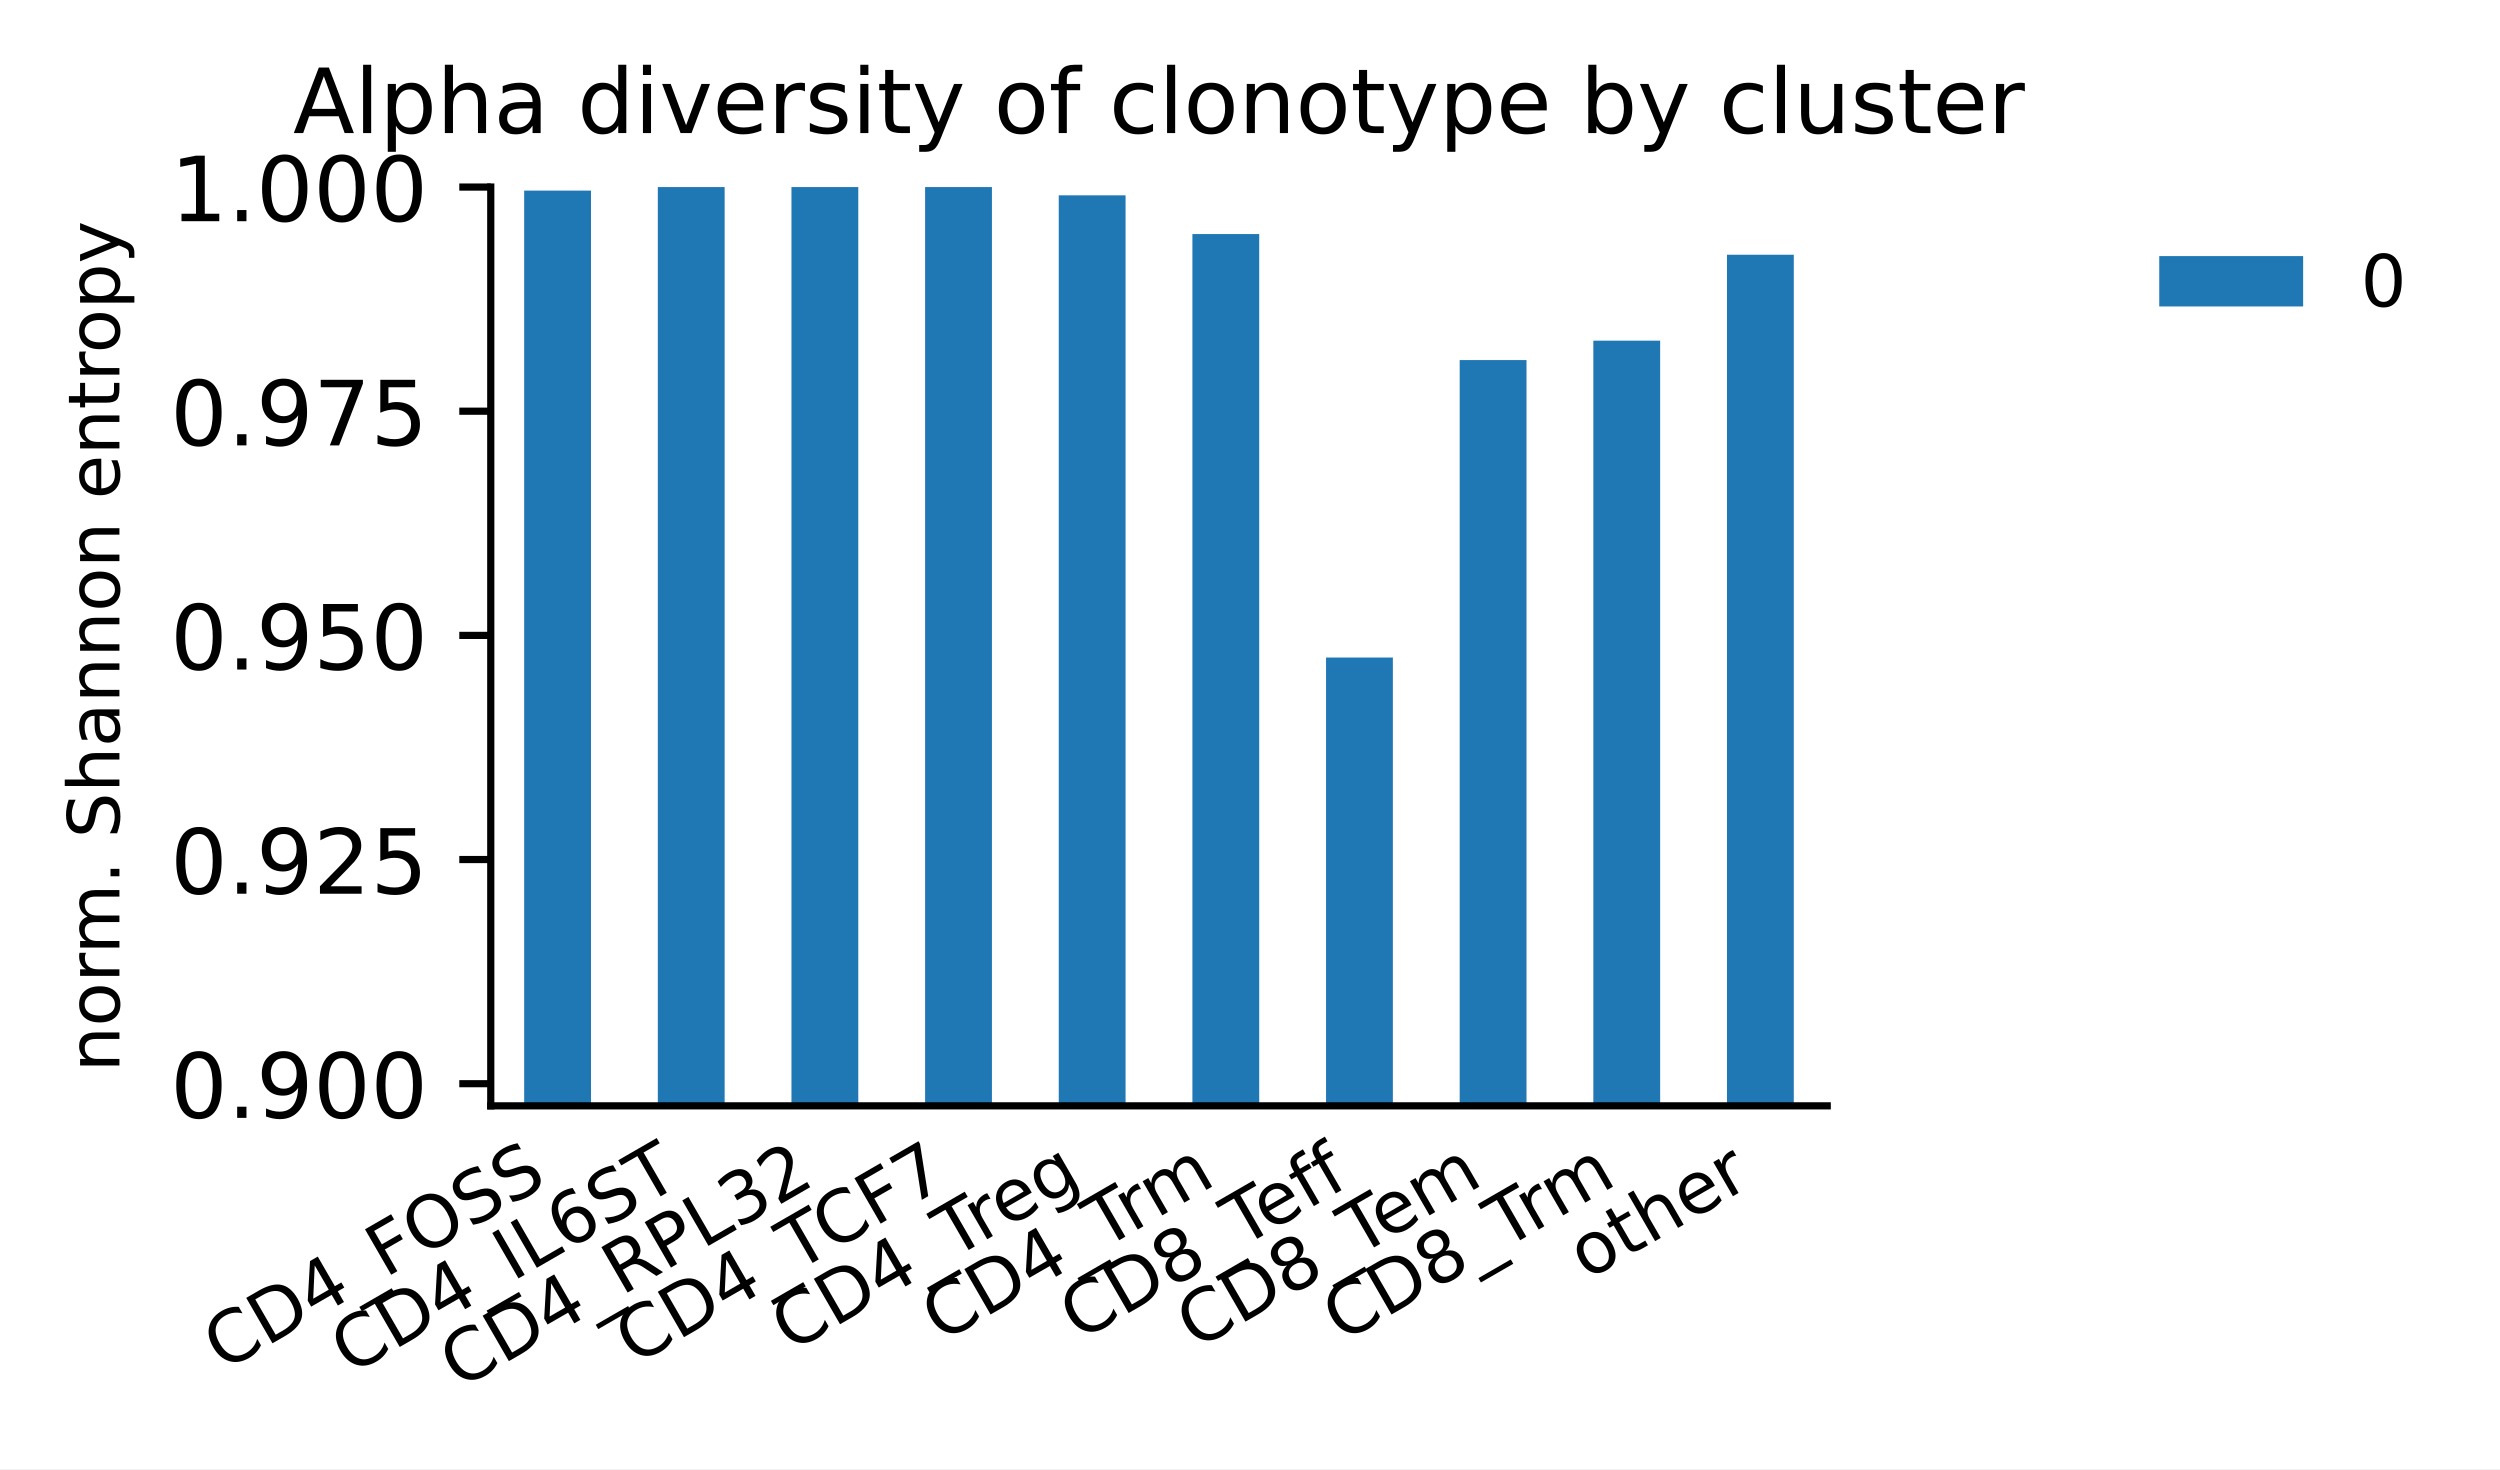
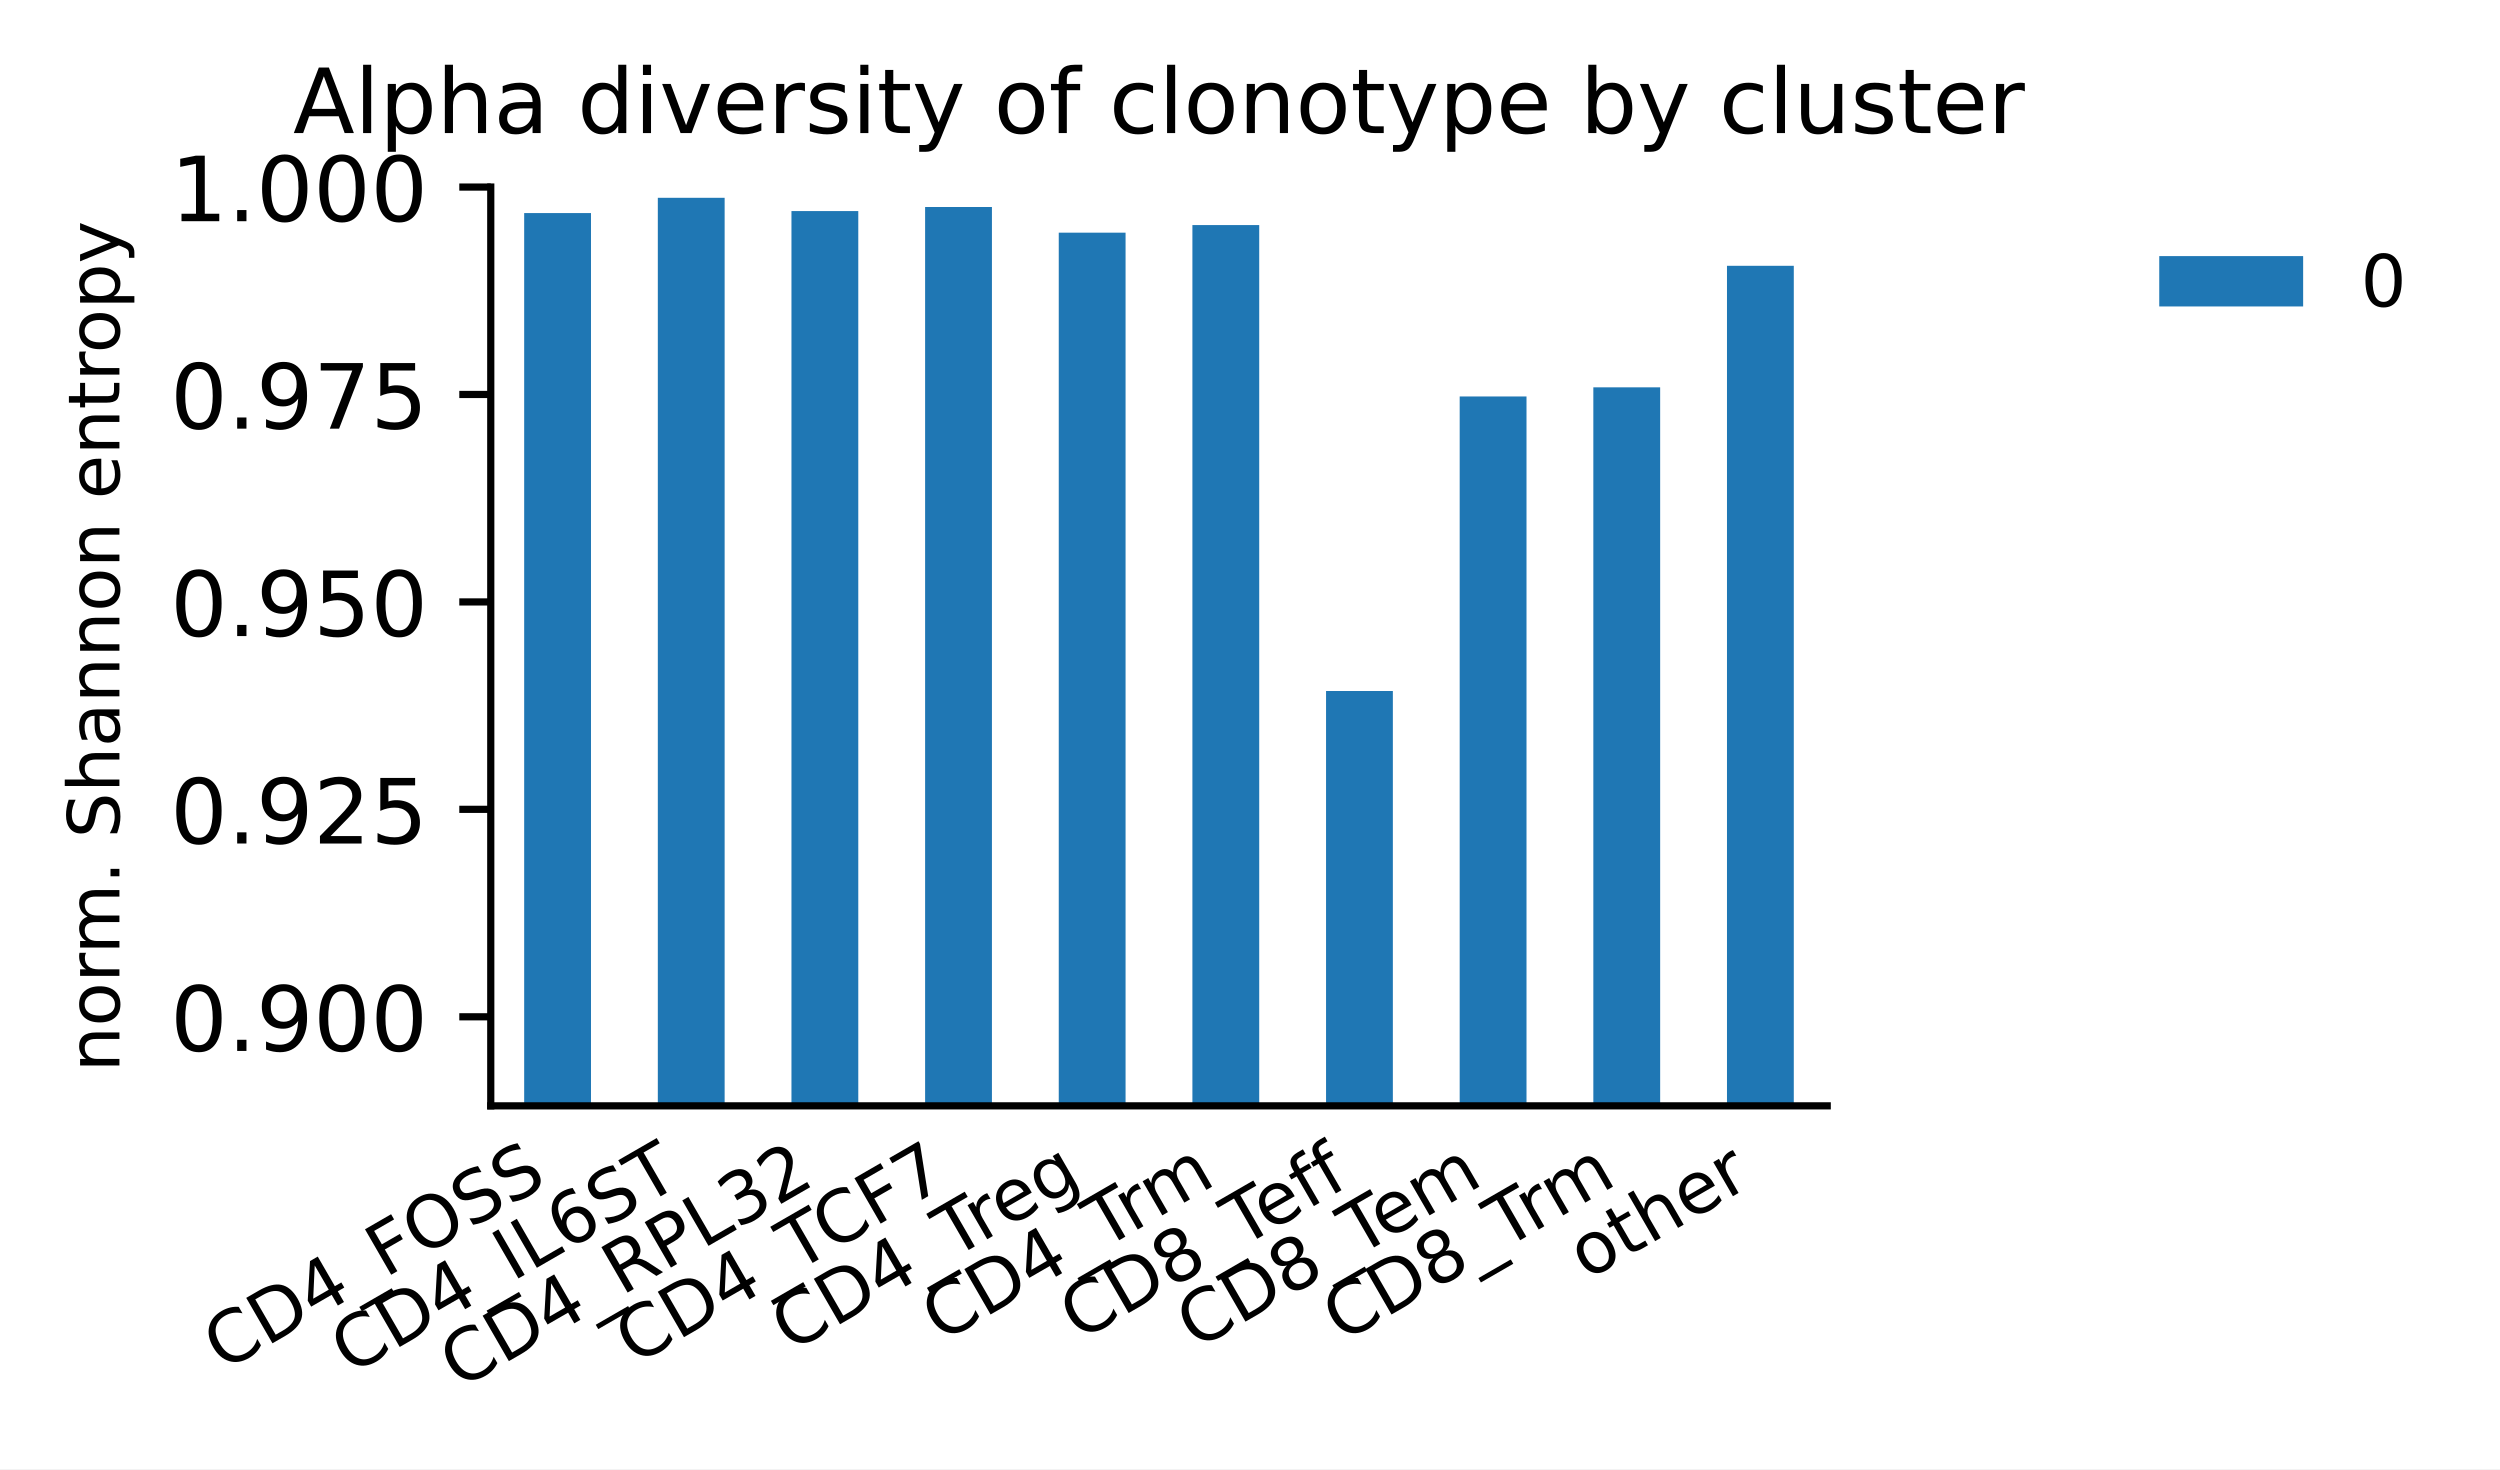
<svg xmlns="http://www.w3.org/2000/svg" xmlns:xlink="http://www.w3.org/1999/xlink" height="163.37pt" version="1.1" viewBox="0 0 277.99 163.37" width="277.99pt">
  <defs>
    <style type="text/css">
*{stroke-linecap:butt;stroke-linejoin:round;}
  </style>
  </defs>
  <g id="figure_1">
    <g id="patch_1">
      <path d="M 0 163.37  L 277.99 163.37  L 277.99 0  L 0 0  z " style="fill:#ffffff;" />
    </g>
    <g id="axes_1">
      <g id="patch_2">
        <path d="M 54.571 122.966  L 203.179 122.966  L 203.179 20.798  L 54.571 20.798  z " style="fill:#ffffff;" />
      </g>
      <g id="patch_3">
-         <path clip-path="url(#p87b6fed44e)" d="M 58.286 1017.844  L 65.716 1017.844  L 65.716 21.195  L 58.286 21.195  z " style="fill:#1f77b4;" />
+         <path clip-path="url(#p71fda93b7d)" d="M 58.286 943.419  L 65.716 943.419  L 65.716 23.691  L 58.286 23.691  z " style="fill:#1f77b4;" />
      </g>
      <g id="patch_4">
-         <path clip-path="url(#p87b6fed44e)" d="M 73.147 1017.844  L 80.577 1017.844  L 80.577 20.798  L 73.147 20.798  z " style="fill:#1f77b4;" />
+         <path clip-path="url(#p71fda93b7d)" d="M 73.147 943.419  L 80.577 943.419  L 80.577 21.993  L 73.147 21.993  z " style="fill:#1f77b4;" />
      </g>
      <g id="patch_5">
-         <path clip-path="url(#p87b6fed44e)" d="M 88.007 1017.844  L 95.438 1017.844  L 95.438 20.798  L 88.007 20.798  z " style="fill:#1f77b4;" />
+         <path clip-path="url(#p71fda93b7d)" d="M 88.007 943.419  L 95.438 943.419  L 95.438 23.472  L 88.007 23.472  z " style="fill:#1f77b4;" />
      </g>
      <g id="patch_6">
-         <path clip-path="url(#p87b6fed44e)" d="M 102.868 1017.844  L 110.299 1017.844  L 110.299 20.798  L 102.868 20.798  z " style="fill:#1f77b4;" />
+         <path clip-path="url(#p71fda93b7d)" d="M 102.868 943.419  L 110.299 943.419  L 110.299 23.021  L 102.868 23.021  z " style="fill:#1f77b4;" />
      </g>
      <g id="patch_7">
-         <path clip-path="url(#p87b6fed44e)" d="M 117.729 1017.844  L 125.159 1017.844  L 125.159 21.718  L 117.729 21.718  z " style="fill:#1f77b4;" />
+         <path clip-path="url(#p71fda93b7d)" d="M 117.729 943.419  L 125.159 943.419  L 125.159 25.874  L 117.729 25.874  z " style="fill:#1f77b4;" />
      </g>
      <g id="patch_8">
-         <path clip-path="url(#p87b6fed44e)" d="M 132.59 1017.844  L 140.02 1017.844  L 140.02 26.028  L 132.59 26.028  z " style="fill:#1f77b4;" />
+         <path clip-path="url(#p71fda93b7d)" d="M 132.59 943.419  L 140.02 943.419  L 140.02 25.026  L 132.59 25.026  z " style="fill:#1f77b4;" />
      </g>
      <g id="patch_9">
-         <path clip-path="url(#p87b6fed44e)" d="M 147.451 1017.844  L 154.881 1017.844  L 154.881 73.114  L 147.451 73.114  z " style="fill:#1f77b4;" />
+         <path clip-path="url(#p71fda93b7d)" d="M 147.451 943.419  L 154.881 943.419  L 154.881 76.835  L 147.451 76.835  z " style="fill:#1f77b4;" />
      </g>
      <g id="patch_10">
-         <path clip-path="url(#p87b6fed44e)" d="M 162.311 1017.844  L 169.742 1017.844  L 169.742 40.035  L 162.311 40.035  z " style="fill:#1f77b4;" />
+         <path clip-path="url(#p71fda93b7d)" d="M 162.311 943.419  L 169.742 943.419  L 169.742 44.082  L 162.311 44.082  z " style="fill:#1f77b4;" />
      </g>
      <g id="patch_11">
-         <path clip-path="url(#p87b6fed44e)" d="M 177.172 1017.844  L 184.603 1017.844  L 184.603 37.879  L 177.172 37.879  z " style="fill:#1f77b4;" />
+         <path clip-path="url(#p71fda93b7d)" d="M 177.172 943.419  L 184.603 943.419  L 184.603 43.071  L 177.172 43.071  z " style="fill:#1f77b4;" />
      </g>
      <g id="patch_12">
-         <path clip-path="url(#p87b6fed44e)" d="M 192.033 1017.844  L 199.463 1017.844  L 199.463 28.326  L 192.033 28.326  z " style="fill:#1f77b4;" />
+         <path clip-path="url(#p71fda93b7d)" d="M 192.033 943.419  L 199.463 943.419  L 199.463 29.557  L 192.033 29.557  z " style="fill:#1f77b4;" />
      </g>
      <g id="matplotlib.axis_1">
        <g id="xtick_1">
          <g id="line2d_1" />
          <g id="text_1">
            <defs>
              <path d="M 64.406 67.281  L 64.406 56.891  Q 59.422 61.531 53.781 63.812  Q 48.141 66.109 41.797 66.109  Q 29.297 66.109 22.656 58.469  Q 16.016 50.828 16.016 36.375  Q 16.016 21.969 22.656 14.328  Q 29.297 6.688 41.797 6.688  Q 48.141 6.688 53.781 8.984  Q 59.422 11.281 64.406 15.922  L 64.406 5.609  Q 59.234 2.094 53.438 0.328  Q 47.656 -1.422 41.219 -1.422  Q 24.656 -1.422 15.125 8.703  Q 5.609 18.844 5.609 36.375  Q 5.609 53.953 15.125 64.078  Q 24.656 74.219 41.219 74.219  Q 47.75 74.219 53.531 72.484  Q 59.328 70.75 64.406 67.281  z " id="DejaVuSans-67" />
              <path d="M 19.672 64.797  L 19.672 8.109  L 31.594 8.109  Q 46.688 8.109 53.688 14.938  Q 60.688 21.781 60.688 36.531  Q 60.688 51.172 53.688 57.984  Q 46.688 64.797 31.594 64.797  z M 9.812 72.906  L 30.078 72.906  Q 51.266 72.906 61.172 64.094  Q 71.094 55.281 71.094 36.531  Q 71.094 17.672 61.125 8.828  Q 51.172 0 30.078 0  L 9.812 0  z " id="DejaVuSans-68" />
              <path d="M 37.797 64.312  L 12.891 25.391  L 37.797 25.391  z M 35.203 72.906  L 47.609 72.906  L 47.609 25.391  L 58.016 25.391  L 58.016 17.188  L 47.609 17.188  L 47.609 0  L 37.797 0  L 37.797 17.188  L 4.891 17.188  L 4.891 26.703  z " id="DejaVuSans-52" />
              <path d="M 50.984 -16.609  L 50.984 -23.578  L -0.984 -23.578  L -0.984 -16.609  z " id="DejaVuSans-95" />
              <path d="M 9.812 72.906  L 51.703 72.906  L 51.703 64.594  L 19.672 64.594  L 19.672 43.109  L 48.578 43.109  L 48.578 34.812  L 19.672 34.812  L 19.672 0  L 9.812 0  z " id="DejaVuSans-70" />
              <path d="M 39.406 66.219  Q 28.656 66.219 22.328 58.203  Q 16.016 50.203 16.016 36.375  Q 16.016 22.609 22.328 14.594  Q 28.656 6.594 39.406 6.594  Q 50.141 6.594 56.422 14.594  Q 62.703 22.609 62.703 36.375  Q 62.703 50.203 56.422 58.203  Q 50.141 66.219 39.406 66.219  z M 39.406 74.219  Q 54.734 74.219 63.906 63.938  Q 73.094 53.656 73.094 36.375  Q 73.094 19.141 63.906 8.859  Q 54.734 -1.422 39.406 -1.422  Q 24.031 -1.422 14.812 8.828  Q 5.609 19.094 5.609 36.375  Q 5.609 53.656 14.812 63.938  Q 24.031 74.219 39.406 74.219  z " id="DejaVuSans-79" />
              <path d="M 53.516 70.516  L 53.516 60.891  Q 47.906 63.578 42.922 64.891  Q 37.938 66.219 33.297 66.219  Q 25.25 66.219 20.875 63.094  Q 16.5 59.969 16.5 54.203  Q 16.5 49.359 19.406 46.891  Q 22.312 44.438 30.422 42.922  L 36.375 41.703  Q 47.406 39.594 52.656 34.297  Q 57.906 29 57.906 20.125  Q 57.906 9.516 50.797 4.047  Q 43.703 -1.422 29.984 -1.422  Q 24.812 -1.422 18.969 -0.25  Q 13.141 0.922 6.891 3.219  L 6.891 13.375  Q 12.891 10.016 18.656 8.297  Q 24.422 6.594 29.984 6.594  Q 38.422 6.594 43.016 9.906  Q 47.609 13.234 47.609 19.391  Q 47.609 24.75 44.312 27.781  Q 41.016 30.812 33.5 32.328  L 27.484 33.5  Q 16.453 35.688 11.516 40.375  Q 6.594 45.062 6.594 53.422  Q 6.594 63.094 13.406 68.656  Q 20.219 74.219 32.172 74.219  Q 37.312 74.219 42.625 73.281  Q 47.953 72.359 53.516 70.516  z " id="DejaVuSans-83" />
            </defs>
            <g transform="translate(24.77793 152.5547)rotate(-30)scale(0.08 -0.08)">
              <use xlink:href="#DejaVuSans-67" />
              <use x="69.824" xlink:href="#DejaVuSans-68" />
              <use x="146.826" xlink:href="#DejaVuSans-52" />
              <use x="210.449" xlink:href="#DejaVuSans-95" />
              <use x="260.449" xlink:href="#DejaVuSans-70" />
              <use x="317.969" xlink:href="#DejaVuSans-79" />
              <use x="396.68" xlink:href="#DejaVuSans-83" />
              <use x="460.156" xlink:href="#DejaVuSans-83" />
            </g>
          </g>
        </g>
        <g id="xtick_2">
          <g id="line2d_2" />
          <g id="text_2">
            <defs>
              <path d="M 9.812 72.906  L 19.672 72.906  L 19.672 0  L 9.812 0  z " id="DejaVuSans-73" />
              <path d="M 9.812 72.906  L 19.672 72.906  L 19.672 8.297  L 55.172 8.297  L 55.172 0  L 9.812 0  z " id="DejaVuSans-76" />
              <path d="M 33.016 40.375  Q 26.375 40.375 22.484 35.828  Q 18.609 31.297 18.609 23.391  Q 18.609 15.531 22.484 10.953  Q 26.375 6.391 33.016 6.391  Q 39.656 6.391 43.531 10.953  Q 47.406 15.531 47.406 23.391  Q 47.406 31.297 43.531 35.828  Q 39.656 40.375 33.016 40.375  z M 52.594 71.297  L 52.594 62.312  Q 48.875 64.062 45.094 64.984  Q 41.312 65.922 37.594 65.922  Q 27.828 65.922 22.672 59.328  Q 17.531 52.734 16.797 39.406  Q 19.672 43.656 24.016 45.922  Q 28.375 48.188 33.594 48.188  Q 44.578 48.188 50.953 41.516  Q 57.328 34.859 57.328 23.391  Q 57.328 12.156 50.688 5.359  Q 44.047 -1.422 33.016 -1.422  Q 20.359 -1.422 13.672 8.266  Q 6.984 17.969 6.984 36.375  Q 6.984 53.656 15.188 63.938  Q 23.391 74.219 37.203 74.219  Q 40.922 74.219 44.703 73.484  Q 48.484 72.75 52.594 71.297  z " id="DejaVuSans-54" />
              <path d="M -0.297 72.906  L 61.375 72.906  L 61.375 64.594  L 35.5 64.594  L 35.5 0  L 25.594 0  L 25.594 64.594  L -0.297 64.594  z " id="DejaVuSans-84" />
            </defs>
            <g transform="translate(38.93184 152.9628)rotate(-30)scale(0.08 -0.08)">
              <use xlink:href="#DejaVuSans-67" />
              <use x="69.824" xlink:href="#DejaVuSans-68" />
              <use x="146.826" xlink:href="#DejaVuSans-52" />
              <use x="210.449" xlink:href="#DejaVuSans-95" />
              <use x="260.449" xlink:href="#DejaVuSans-73" />
              <use x="289.941" xlink:href="#DejaVuSans-76" />
              <use x="345.654" xlink:href="#DejaVuSans-54" />
              <use x="409.277" xlink:href="#DejaVuSans-83" />
              <use x="472.754" xlink:href="#DejaVuSans-84" />
            </g>
          </g>
        </g>
        <g id="xtick_3">
          <g id="line2d_3" />
          <g id="text_3">
            <defs>
              <path d="M 44.391 34.188  Q 47.562 33.109 50.562 29.594  Q 53.562 26.078 56.594 19.922  L 66.609 0  L 56 0  L 46.688 18.703  Q 43.062 26.031 39.672 28.422  Q 36.281 30.812 30.422 30.812  L 19.672 30.812  L 19.672 0  L 9.812 0  L 9.812 72.906  L 32.078 72.906  Q 44.578 72.906 50.734 67.672  Q 56.891 62.453 56.891 51.906  Q 56.891 45.016 53.688 40.469  Q 50.484 35.938 44.391 34.188  z M 19.672 64.797  L 19.672 38.922  L 32.078 38.922  Q 39.203 38.922 42.844 42.219  Q 46.484 45.516 46.484 51.906  Q 46.484 58.297 42.844 61.547  Q 39.203 64.797 32.078 64.797  z " id="DejaVuSans-82" />
              <path d="M 19.672 64.797  L 19.672 37.406  L 32.078 37.406  Q 38.969 37.406 42.719 40.969  Q 46.484 44.531 46.484 51.125  Q 46.484 57.672 42.719 61.234  Q 38.969 64.797 32.078 64.797  z M 9.812 72.906  L 32.078 72.906  Q 44.344 72.906 50.609 67.359  Q 56.891 61.812 56.891 51.125  Q 56.891 40.328 50.609 34.812  Q 44.344 29.297 32.078 29.297  L 19.672 29.297  L 19.672 0  L 9.812 0  z " id="DejaVuSans-80" />
              <path d="M 40.578 39.312  Q 47.656 37.797 51.625 33  Q 55.609 28.219 55.609 21.188  Q 55.609 10.406 48.188 4.484  Q 40.766 -1.422 27.094 -1.422  Q 22.516 -1.422 17.656 -0.516  Q 12.797 0.391 7.625 2.203  L 7.625 11.719  Q 11.719 9.328 16.594 8.109  Q 21.484 6.891 26.812 6.891  Q 36.078 6.891 40.938 10.547  Q 45.797 14.203 45.797 21.188  Q 45.797 27.641 41.281 31.266  Q 36.766 34.906 28.719 34.906  L 20.219 34.906  L 20.219 43.016  L 29.109 43.016  Q 36.375 43.016 40.234 45.922  Q 44.094 48.828 44.094 54.297  Q 44.094 59.906 40.109 62.906  Q 36.141 65.922 28.719 65.922  Q 24.656 65.922 20.016 65.031  Q 15.375 64.156 9.812 62.312  L 9.812 71.094  Q 15.438 72.656 20.344 73.438  Q 25.25 74.219 29.594 74.219  Q 40.828 74.219 47.359 69.109  Q 53.906 64.016 53.906 55.328  Q 53.906 49.266 50.438 45.094  Q 46.969 40.922 40.578 39.312  z " id="DejaVuSans-51" />
              <path d="M 19.188 8.297  L 53.609 8.297  L 53.609 0  L 7.328 0  L 7.328 8.297  Q 12.938 14.109 22.625 23.891  Q 32.328 33.688 34.812 36.531  Q 39.547 41.844 41.422 45.531  Q 43.312 49.219 43.312 52.781  Q 43.312 58.594 39.234 62.25  Q 35.156 65.922 28.609 65.922  Q 23.969 65.922 18.812 64.312  Q 13.672 62.703 7.812 59.422  L 7.812 69.391  Q 13.766 71.781 18.938 73  Q 24.125 74.219 28.422 74.219  Q 39.75 74.219 46.484 68.547  Q 53.219 62.891 53.219 53.422  Q 53.219 48.922 51.531 44.891  Q 49.859 40.875 45.406 35.406  Q 44.188 33.984 37.641 27.219  Q 31.109 20.453 19.188 8.297  z " id="DejaVuSans-50" />
            </defs>
            <g transform="translate(51.06682 154.5366)rotate(-30)scale(0.08 -0.08)">
              <use xlink:href="#DejaVuSans-67" />
              <use x="69.824" xlink:href="#DejaVuSans-68" />
              <use x="146.826" xlink:href="#DejaVuSans-52" />
              <use x="210.449" xlink:href="#DejaVuSans-95" />
              <use x="260.449" xlink:href="#DejaVuSans-82" />
              <use x="329.932" xlink:href="#DejaVuSans-80" />
              <use x="390.234" xlink:href="#DejaVuSans-76" />
              <use x="445.947" xlink:href="#DejaVuSans-51" />
              <use x="509.57" xlink:href="#DejaVuSans-50" />
            </g>
          </g>
        </g>
        <g id="xtick_4">
          <g id="line2d_4" />
          <g id="text_4">
            <defs>
              <path d="M 8.203 72.906  L 55.078 72.906  L 55.078 68.703  L 28.609 0  L 18.312 0  L 43.219 64.594  L 8.203 64.594  z " id="DejaVuSans-55" />
            </defs>
            <g transform="translate(70.54029 151.8735)rotate(-30)scale(0.08 -0.08)">
              <use xlink:href="#DejaVuSans-67" />
              <use x="69.824" xlink:href="#DejaVuSans-68" />
              <use x="146.826" xlink:href="#DejaVuSans-52" />
              <use x="210.449" xlink:href="#DejaVuSans-95" />
              <use x="260.449" xlink:href="#DejaVuSans-84" />
              <use x="315.658" xlink:href="#DejaVuSans-67" />
              <use x="385.482" xlink:href="#DejaVuSans-70" />
              <use x="443.002" xlink:href="#DejaVuSans-55" />
            </g>
          </g>
        </g>
        <g id="xtick_5">
          <g id="line2d_5" />
          <g id="text_5">
            <defs>
              <path d="M 41.109 46.297  Q 39.594 47.172 37.812 47.578  Q 36.031 48 33.891 48  Q 26.266 48 22.188 43.047  Q 18.109 38.094 18.109 28.812  L 18.109 0  L 9.078 0  L 9.078 54.688  L 18.109 54.688  L 18.109 46.188  Q 20.953 51.172 25.484 53.578  Q 30.031 56 36.531 56  Q 37.453 56 38.578 55.875  Q 39.703 55.766 41.062 55.516  z " id="DejaVuSans-114" />
              <path d="M 56.203 29.594  L 56.203 25.203  L 14.891 25.203  Q 15.484 15.922 20.484 11.062  Q 25.484 6.203 34.422 6.203  Q 39.594 6.203 44.453 7.469  Q 49.312 8.734 54.109 11.281  L 54.109 2.781  Q 49.266 0.734 44.188 -0.344  Q 39.109 -1.422 33.891 -1.422  Q 20.797 -1.422 13.156 6.188  Q 5.516 13.812 5.516 26.812  Q 5.516 40.234 12.766 48.109  Q 20.016 56 32.328 56  Q 43.359 56 49.781 48.891  Q 56.203 41.797 56.203 29.594  z M 47.219 32.234  Q 47.125 39.594 43.094 43.984  Q 39.062 48.391 32.422 48.391  Q 24.906 48.391 20.391 44.141  Q 15.875 39.891 15.188 32.172  z " id="DejaVuSans-101" />
              <path d="M 45.406 27.984  Q 45.406 37.75 41.375 43.109  Q 37.359 48.484 30.078 48.484  Q 22.859 48.484 18.828 43.109  Q 14.797 37.75 14.797 27.984  Q 14.797 18.266 18.828 12.891  Q 22.859 7.516 30.078 7.516  Q 37.359 7.516 41.375 12.891  Q 45.406 18.266 45.406 27.984  z M 54.391 6.781  Q 54.391 -7.172 48.188 -13.984  Q 42 -20.797 29.203 -20.797  Q 24.469 -20.797 20.266 -20.094  Q 16.062 -19.391 12.109 -17.922  L 12.109 -9.188  Q 16.062 -11.328 19.922 -12.344  Q 23.781 -13.375 27.781 -13.375  Q 36.625 -13.375 41.016 -8.766  Q 45.406 -4.156 45.406 5.172  L 45.406 9.625  Q 42.625 4.781 38.281 2.391  Q 33.938 0 27.875 0  Q 17.828 0 11.672 7.656  Q 5.516 15.328 5.516 27.984  Q 5.516 40.672 11.672 48.328  Q 17.828 56 27.875 56  Q 33.938 56 38.281 53.609  Q 42.625 51.219 45.406 46.391  L 45.406 54.688  L 54.391 54.688  z " id="DejaVuSans-103" />
            </defs>
            <g transform="translate(87.89308 150.4347)rotate(-30)scale(0.08 -0.08)">
              <use xlink:href="#DejaVuSans-67" />
              <use x="69.824" xlink:href="#DejaVuSans-68" />
              <use x="146.826" xlink:href="#DejaVuSans-52" />
              <use x="210.449" xlink:href="#DejaVuSans-95" />
              <use x="260.449" xlink:href="#DejaVuSans-84" />
              <use x="306.783" xlink:href="#DejaVuSans-114" />
              <use x="345.646" xlink:href="#DejaVuSans-101" />
              <use x="407.17" xlink:href="#DejaVuSans-103" />
            </g>
          </g>
        </g>
        <g id="xtick_6">
          <g id="line2d_6" />
          <g id="text_6">
            <defs>
              <path d="M 52 44.188  Q 55.375 50.25 60.062 53.125  Q 64.75 56 71.094 56  Q 79.641 56 84.281 50.016  Q 88.922 44.047 88.922 33.016  L 88.922 0  L 79.891 0  L 79.891 32.719  Q 79.891 40.578 77.094 44.375  Q 74.312 48.188 68.609 48.188  Q 61.625 48.188 57.562 43.547  Q 53.516 38.922 53.516 30.906  L 53.516 0  L 44.484 0  L 44.484 32.719  Q 44.484 40.625 41.703 44.406  Q 38.922 48.188 33.109 48.188  Q 26.219 48.188 22.156 43.531  Q 18.109 38.875 18.109 30.906  L 18.109 0  L 9.078 0  L 9.078 54.688  L 18.109 54.688  L 18.109 46.188  Q 21.188 51.219 25.484 53.609  Q 29.781 56 35.688 56  Q 41.656 56 45.828 52.969  Q 50 49.953 52 44.188  z " id="DejaVuSans-109" />
            </defs>
            <g transform="translate(104.6321 149.3503)rotate(-30)scale(0.08 -0.08)">
              <use xlink:href="#DejaVuSans-67" />
              <use x="69.824" xlink:href="#DejaVuSans-68" />
              <use x="146.826" xlink:href="#DejaVuSans-52" />
              <use x="210.449" xlink:href="#DejaVuSans-95" />
              <use x="260.449" xlink:href="#DejaVuSans-84" />
              <use x="306.783" xlink:href="#DejaVuSans-114" />
              <use x="346.146" xlink:href="#DejaVuSans-109" />
            </g>
          </g>
        </g>
        <g id="xtick_7">
          <g id="line2d_7" />
          <g id="text_7">
            <defs>
              <path d="M 31.781 34.625  Q 24.75 34.625 20.719 30.859  Q 16.703 27.094 16.703 20.516  Q 16.703 13.922 20.719 10.156  Q 24.75 6.391 31.781 6.391  Q 38.812 6.391 42.859 10.172  Q 46.922 13.969 46.922 20.516  Q 46.922 27.094 42.891 30.859  Q 38.875 34.625 31.781 34.625  z M 21.922 38.812  Q 15.578 40.375 12.031 44.719  Q 8.5 49.078 8.5 55.328  Q 8.5 64.062 14.719 69.141  Q 20.953 74.219 31.781 74.219  Q 42.672 74.219 48.875 69.141  Q 55.078 64.062 55.078 55.328  Q 55.078 49.078 51.531 44.719  Q 48 40.375 41.703 38.812  Q 48.828 37.156 52.797 32.312  Q 56.781 27.484 56.781 20.516  Q 56.781 9.906 50.312 4.234  Q 43.844 -1.422 31.781 -1.422  Q 19.734 -1.422 13.25 4.234  Q 6.781 9.906 6.781 20.516  Q 6.781 27.484 10.781 32.312  Q 14.797 37.156 21.922 38.812  z M 18.312 54.391  Q 18.312 48.734 21.844 45.562  Q 25.391 42.391 31.781 42.391  Q 38.141 42.391 41.719 45.562  Q 45.312 48.734 45.312 54.391  Q 45.312 60.062 41.719 63.234  Q 38.141 66.406 31.781 66.406  Q 25.391 66.406 21.844 63.234  Q 18.312 60.062 18.312 54.391  z " id="DejaVuSans-56" />
              <path d="M 37.109 75.984  L 37.109 68.5  L 28.516 68.5  Q 23.688 68.5 21.797 66.547  Q 19.922 64.594 19.922 59.516  L 19.922 54.688  L 34.719 54.688  L 34.719 47.703  L 19.922 47.703  L 19.922 0  L 10.891 0  L 10.891 47.703  L 2.297 47.703  L 2.297 54.688  L 10.891 54.688  L 10.891 58.5  Q 10.891 67.625 15.141 71.797  Q 19.391 75.984 28.609 75.984  z " id="DejaVuSans-102" />
            </defs>
            <g transform="translate(119.9833 149.1895)rotate(-30)scale(0.08 -0.08)">
              <use xlink:href="#DejaVuSans-67" />
              <use x="69.824" xlink:href="#DejaVuSans-68" />
              <use x="146.826" xlink:href="#DejaVuSans-56" />
              <use x="210.449" xlink:href="#DejaVuSans-95" />
              <use x="260.449" xlink:href="#DejaVuSans-84" />
              <use x="304.533" xlink:href="#DejaVuSans-101" />
              <use x="366.057" xlink:href="#DejaVuSans-102" />
              <use x="401.262" xlink:href="#DejaVuSans-102" />
            </g>
          </g>
        </g>
        <g id="xtick_8">
          <g id="line2d_8" />
          <g id="text_8">
            <g transform="translate(132.9734 150.1472)rotate(-30)scale(0.08 -0.08)">
              <use xlink:href="#DejaVuSans-67" />
              <use x="69.824" xlink:href="#DejaVuSans-68" />
              <use x="146.826" xlink:href="#DejaVuSans-56" />
              <use x="210.449" xlink:href="#DejaVuSans-95" />
              <use x="260.449" xlink:href="#DejaVuSans-84" />
              <use x="304.533" xlink:href="#DejaVuSans-101" />
              <use x="366.057" xlink:href="#DejaVuSans-109" />
            </g>
          </g>
        </g>
        <g id="xtick_9">
          <g id="line2d_9" />
          <g id="text_9">
            <g transform="translate(149.2145 149.3503)rotate(-30)scale(0.08 -0.08)">
              <use xlink:href="#DejaVuSans-67" />
              <use x="69.824" xlink:href="#DejaVuSans-68" />
              <use x="146.826" xlink:href="#DejaVuSans-56" />
              <use x="210.449" xlink:href="#DejaVuSans-95" />
              <use x="260.449" xlink:href="#DejaVuSans-84" />
              <use x="306.783" xlink:href="#DejaVuSans-114" />
              <use x="346.146" xlink:href="#DejaVuSans-109" />
            </g>
          </g>
        </g>
        <g id="xtick_10">
          <g id="line2d_10" />
          <g id="text_10">
            <defs>
              <path d="M 30.609 48.391  Q 23.391 48.391 19.188 42.75  Q 14.984 37.109 14.984 27.297  Q 14.984 17.484 19.156 11.844  Q 23.344 6.203 30.609 6.203  Q 37.797 6.203 41.984 11.859  Q 46.188 17.531 46.188 27.297  Q 46.188 37.016 41.984 42.703  Q 37.797 48.391 30.609 48.391  z M 30.609 56  Q 42.328 56 49.016 48.375  Q 55.719 40.766 55.719 27.297  Q 55.719 13.875 49.016 6.219  Q 42.328 -1.422 30.609 -1.422  Q 18.844 -1.422 12.172 6.219  Q 5.516 13.875 5.516 27.297  Q 5.516 40.766 12.172 48.375  Q 18.844 56 30.609 56  z " id="DejaVuSans-111" />
              <path d="M 18.312 70.219  L 18.312 54.688  L 36.812 54.688  L 36.812 47.703  L 18.312 47.703  L 18.312 18.016  Q 18.312 11.328 20.141 9.422  Q 21.969 7.516 27.594 7.516  L 36.812 7.516  L 36.812 0  L 27.594 0  Q 17.188 0 13.234 3.875  Q 9.281 7.766 9.281 18.016  L 9.281 47.703  L 2.688 47.703  L 2.688 54.688  L 9.281 54.688  L 9.281 70.219  z " id="DejaVuSans-116" />
              <path d="M 54.891 33.016  L 54.891 0  L 45.906 0  L 45.906 32.719  Q 45.906 40.484 42.875 44.328  Q 39.844 48.188 33.797 48.188  Q 26.516 48.188 22.312 43.547  Q 18.109 38.922 18.109 30.906  L 18.109 0  L 9.078 0  L 9.078 75.984  L 18.109 75.984  L 18.109 46.188  Q 21.344 51.125 25.703 53.562  Q 30.078 56 35.797 56  Q 45.219 56 50.047 50.172  Q 54.891 44.344 54.891 33.016  z " id="DejaVuSans-104" />
            </defs>
            <g transform="translate(176.4592 142.387)rotate(-30)scale(0.08 -0.08)">
              <use xlink:href="#DejaVuSans-111" />
              <use x="61.182" xlink:href="#DejaVuSans-116" />
              <use x="100.391" xlink:href="#DejaVuSans-104" />
              <use x="163.77" xlink:href="#DejaVuSans-101" />
              <use x="225.293" xlink:href="#DejaVuSans-114" />
            </g>
          </g>
        </g>
      </g>
      <g id="matplotlib.axis_2">
        <g id="ytick_1">
          <g id="line2d_11">
            <defs>
-               <path d="M 0 0  L -3.5 0  " id="mc9d3fe40c2" style="stroke:#000000;stroke-width:0.8;" />
+               <path d="M 0 0  L -3.5 0  " id="ma4c48bb9c1" style="stroke:#000000;stroke-width:0.8;" />
            </defs>
            <g>
-               <use style="stroke:#000000;stroke-width:0.8;" x="54.571" xlink:href="#mc9d3fe40c2" y="120.503" />
+               <use style="stroke:#000000;stroke-width:0.8;" x="54.571" xlink:href="#ma4c48bb9c1" y="113.061" />
            </g>
          </g>
          <g id="text_11">
            <defs>
              <path d="M 31.781 66.406  Q 24.172 66.406 20.328 58.906  Q 16.5 51.422 16.5 36.375  Q 16.5 21.391 20.328 13.891  Q 24.172 6.391 31.781 6.391  Q 39.453 6.391 43.281 13.891  Q 47.125 21.391 47.125 36.375  Q 47.125 51.422 43.281 58.906  Q 39.453 66.406 31.781 66.406  z M 31.781 74.219  Q 44.047 74.219 50.516 64.516  Q 56.984 54.828 56.984 36.375  Q 56.984 17.969 50.516 8.266  Q 44.047 -1.422 31.781 -1.422  Q 19.531 -1.422 13.062 8.266  Q 6.594 17.969 6.594 36.375  Q 6.594 54.828 13.062 64.516  Q 19.531 74.219 31.781 74.219  z " id="DejaVuSans-48" />
              <path d="M 10.688 12.406  L 21 12.406  L 21 0  L 10.688 0  z " id="DejaVuSans-46" />
              <path d="M 10.984 1.516  L 10.984 10.5  Q 14.703 8.734 18.5 7.812  Q 22.312 6.891 25.984 6.891  Q 35.75 6.891 40.891 13.453  Q 46.047 20.016 46.781 33.406  Q 43.953 29.203 39.594 26.953  Q 35.25 24.703 29.984 24.703  Q 19.047 24.703 12.672 31.312  Q 6.297 37.938 6.297 49.422  Q 6.297 60.641 12.938 67.422  Q 19.578 74.219 30.609 74.219  Q 43.266 74.219 49.922 64.516  Q 56.594 54.828 56.594 36.375  Q 56.594 19.141 48.406 8.859  Q 40.234 -1.422 26.422 -1.422  Q 22.703 -1.422 18.891 -0.688  Q 15.094 0.047 10.984 1.516  z M 30.609 32.422  Q 37.25 32.422 41.125 36.953  Q 45.016 41.5 45.016 49.422  Q 45.016 57.281 41.125 61.844  Q 37.25 66.406 30.609 66.406  Q 23.969 66.406 20.094 61.844  Q 16.219 57.281 16.219 49.422  Q 16.219 41.5 20.094 36.953  Q 23.969 32.422 30.609 32.422  z " id="DejaVuSans-57" />
            </defs>
-             <g transform="translate(18.9425 124.3022)scale(0.1 -0.1)">
+             <g transform="translate(18.9425 116.8598)scale(0.1 -0.1)">
              <use xlink:href="#DejaVuSans-48" />
              <use x="63.623" xlink:href="#DejaVuSans-46" />
              <use x="95.41" xlink:href="#DejaVuSans-57" />
              <use x="159.033" xlink:href="#DejaVuSans-48" />
              <use x="222.656" xlink:href="#DejaVuSans-48" />
            </g>
          </g>
        </g>
        <g id="ytick_2">
          <g id="line2d_12">
            <g>
-               <use style="stroke:#000000;stroke-width:0.8;" x="54.571" xlink:href="#mc9d3fe40c2" y="95.577" />
+               <use style="stroke:#000000;stroke-width:0.8;" x="54.571" xlink:href="#ma4c48bb9c1" y="89.995" />
            </g>
          </g>
          <g id="text_12">
            <defs>
              <path d="M 10.797 72.906  L 49.516 72.906  L 49.516 64.594  L 19.828 64.594  L 19.828 46.734  Q 21.969 47.469 24.109 47.828  Q 26.266 48.188 28.422 48.188  Q 40.625 48.188 47.75 41.5  Q 54.891 34.812 54.891 23.391  Q 54.891 11.625 47.562 5.094  Q 40.234 -1.422 26.906 -1.422  Q 22.312 -1.422 17.547 -0.641  Q 12.797 0.141 7.719 1.703  L 7.719 11.625  Q 12.109 9.234 16.797 8.062  Q 21.484 6.891 26.703 6.891  Q 35.156 6.891 40.078 11.328  Q 45.016 15.766 45.016 23.391  Q 45.016 31 40.078 35.438  Q 35.156 39.891 26.703 39.891  Q 22.75 39.891 18.812 39.016  Q 14.891 38.141 10.797 36.281  z " id="DejaVuSans-53" />
            </defs>
-             <g transform="translate(18.9425 99.37606)scale(0.1 -0.1)">
+             <g transform="translate(18.9425 93.79423)scale(0.1 -0.1)">
              <use xlink:href="#DejaVuSans-48" />
              <use x="63.623" xlink:href="#DejaVuSans-46" />
              <use x="95.41" xlink:href="#DejaVuSans-57" />
              <use x="159.033" xlink:href="#DejaVuSans-50" />
              <use x="222.656" xlink:href="#DejaVuSans-53" />
            </g>
          </g>
        </g>
        <g id="ytick_3">
          <g id="line2d_13">
            <g>
-               <use style="stroke:#000000;stroke-width:0.8;" x="54.571" xlink:href="#mc9d3fe40c2" y="70.651" />
+               <use style="stroke:#000000;stroke-width:0.8;" x="54.571" xlink:href="#ma4c48bb9c1" y="66.929" />
            </g>
          </g>
          <g id="text_13">
-             <g transform="translate(18.9425 74.44993)scale(0.1 -0.1)">
+             <g transform="translate(18.9425 70.7287)scale(0.1 -0.1)">
              <use xlink:href="#DejaVuSans-48" />
              <use x="63.623" xlink:href="#DejaVuSans-46" />
              <use x="95.41" xlink:href="#DejaVuSans-57" />
              <use x="159.033" xlink:href="#DejaVuSans-53" />
              <use x="222.656" xlink:href="#DejaVuSans-48" />
            </g>
          </g>
        </g>
        <g id="ytick_4">
          <g id="line2d_14">
            <g>
-               <use style="stroke:#000000;stroke-width:0.8;" x="54.571" xlink:href="#mc9d3fe40c2" y="45.725" />
+               <use style="stroke:#000000;stroke-width:0.8;" x="54.571" xlink:href="#ma4c48bb9c1" y="43.864" />
            </g>
          </g>
          <g id="text_14">
-             <g transform="translate(18.9425 49.52379)scale(0.1 -0.1)">
+             <g transform="translate(18.9425 47.66318)scale(0.1 -0.1)">
              <use xlink:href="#DejaVuSans-48" />
              <use x="63.623" xlink:href="#DejaVuSans-46" />
              <use x="95.41" xlink:href="#DejaVuSans-57" />
              <use x="159.033" xlink:href="#DejaVuSans-55" />
              <use x="222.656" xlink:href="#DejaVuSans-53" />
            </g>
          </g>
        </g>
        <g id="ytick_5">
          <g id="line2d_15">
            <g>
-               <use style="stroke:#000000;stroke-width:0.8;" x="54.571" xlink:href="#mc9d3fe40c2" y="20.798" />
+               <use style="stroke:#000000;stroke-width:0.8;" x="54.571" xlink:href="#ma4c48bb9c1" y="20.798" />
            </g>
          </g>
          <g id="text_15">
            <defs>
              <path d="M 12.406 8.297  L 28.516 8.297  L 28.516 63.922  L 10.984 60.406  L 10.984 69.391  L 28.422 72.906  L 38.281 72.906  L 38.281 8.297  L 54.391 8.297  L 54.391 0  L 12.406 0  z " id="DejaVuSans-49" />
            </defs>
            <g transform="translate(18.9425 24.59766)scale(0.1 -0.1)">
              <use xlink:href="#DejaVuSans-49" />
              <use x="63.623" xlink:href="#DejaVuSans-46" />
              <use x="95.41" xlink:href="#DejaVuSans-48" />
              <use x="159.033" xlink:href="#DejaVuSans-48" />
              <use x="222.656" xlink:href="#DejaVuSans-48" />
            </g>
          </g>
        </g>
        <g id="text_16">
          <defs>
            <path d="M 54.891 33.016  L 54.891 0  L 45.906 0  L 45.906 32.719  Q 45.906 40.484 42.875 44.328  Q 39.844 48.188 33.797 48.188  Q 26.516 48.188 22.312 43.547  Q 18.109 38.922 18.109 30.906  L 18.109 0  L 9.078 0  L 9.078 54.688  L 18.109 54.688  L 18.109 46.188  Q 21.344 51.125 25.703 53.562  Q 30.078 56 35.797 56  Q 45.219 56 50.047 50.172  Q 54.891 44.344 54.891 33.016  z " id="DejaVuSans-110" />
            <path id="DejaVuSans-32" />
            <path d="M 34.281 27.484  Q 23.391 27.484 19.188 25  Q 14.984 22.516 14.984 16.5  Q 14.984 11.719 18.141 8.906  Q 21.297 6.109 26.703 6.109  Q 34.188 6.109 38.703 11.406  Q 43.219 16.703 43.219 25.484  L 43.219 27.484  z M 52.203 31.203  L 52.203 0  L 43.219 0  L 43.219 8.297  Q 40.141 3.328 35.547 0.953  Q 30.953 -1.422 24.312 -1.422  Q 15.922 -1.422 10.953 3.297  Q 6 8.016 6 15.922  Q 6 25.141 12.172 29.828  Q 18.359 34.516 30.609 34.516  L 43.219 34.516  L 43.219 35.406  Q 43.219 41.609 39.141 45  Q 35.062 48.391 27.688 48.391  Q 23 48.391 18.547 47.266  Q 14.109 46.141 10.016 43.891  L 10.016 52.203  Q 14.938 54.109 19.578 55.047  Q 24.219 56 28.609 56  Q 40.484 56 46.344 49.844  Q 52.203 43.703 52.203 31.203  z " id="DejaVuSans-97" />
            <path d="M 18.109 8.203  L 18.109 -20.797  L 9.078 -20.797  L 9.078 54.688  L 18.109 54.688  L 18.109 46.391  Q 20.953 51.266 25.266 53.625  Q 29.594 56 35.594 56  Q 45.562 56 51.781 48.094  Q 58.016 40.188 58.016 27.297  Q 58.016 14.406 51.781 6.484  Q 45.562 -1.422 35.594 -1.422  Q 29.594 -1.422 25.266 0.953  Q 20.953 3.328 18.109 8.203  z M 48.688 27.297  Q 48.688 37.203 44.609 42.844  Q 40.531 48.484 33.406 48.484  Q 26.266 48.484 22.188 42.844  Q 18.109 37.203 18.109 27.297  Q 18.109 17.391 22.188 11.75  Q 26.266 6.109 33.406 6.109  Q 40.531 6.109 44.609 11.75  Q 48.688 17.391 48.688 27.297  z " id="DejaVuSans-112" />
            <path d="M 32.172 -5.078  Q 28.375 -14.844 24.75 -17.812  Q 21.141 -20.797 15.094 -20.797  L 7.906 -20.797  L 7.906 -13.281  L 13.188 -13.281  Q 16.891 -13.281 18.938 -11.516  Q 21 -9.766 23.484 -3.219  L 25.094 0.875  L 2.984 54.688  L 12.5 54.688  L 29.594 11.922  L 46.688 54.688  L 56.203 54.688  z " id="DejaVuSans-121" />
          </defs>
          <g transform="translate(13.27875 119.2006)rotate(-90)scale(0.08 -0.08)">
            <use xlink:href="#DejaVuSans-110" />
            <use x="63.379" xlink:href="#DejaVuSans-111" />
            <use x="124.561" xlink:href="#DejaVuSans-114" />
            <use x="163.924" xlink:href="#DejaVuSans-109" />
            <use x="261.336" xlink:href="#DejaVuSans-46" />
            <use x="293.123" xlink:href="#DejaVuSans-32" />
            <use x="324.91" xlink:href="#DejaVuSans-83" />
            <use x="388.387" xlink:href="#DejaVuSans-104" />
            <use x="451.766" xlink:href="#DejaVuSans-97" />
            <use x="513.045" xlink:href="#DejaVuSans-110" />
            <use x="576.424" xlink:href="#DejaVuSans-110" />
            <use x="639.803" xlink:href="#DejaVuSans-111" />
            <use x="700.984" xlink:href="#DejaVuSans-110" />
            <use x="764.363" xlink:href="#DejaVuSans-32" />
            <use x="796.15" xlink:href="#DejaVuSans-101" />
            <use x="857.674" xlink:href="#DejaVuSans-110" />
            <use x="921.053" xlink:href="#DejaVuSans-116" />
            <use x="960.262" xlink:href="#DejaVuSans-114" />
            <use x="999.125" xlink:href="#DejaVuSans-111" />
            <use x="1060.307" xlink:href="#DejaVuSans-112" />
            <use x="1123.783" xlink:href="#DejaVuSans-121" />
          </g>
        </g>
      </g>
      <g id="patch_13">
        <path d="M 54.571 122.966  L 54.571 20.798  " style="fill:none;stroke:#000000;stroke-linecap:square;stroke-linejoin:miter;stroke-width:0.8;" />
      </g>
      <g id="patch_14">
        <path d="M 54.571 122.966  L 203.179 122.966  " style="fill:none;stroke:#000000;stroke-linecap:square;stroke-linejoin:miter;stroke-width:0.8;" />
      </g>
      <g id="text_17">
        <defs>
          <path d="M 34.188 63.188  L 20.797 26.906  L 47.609 26.906  z M 28.609 72.906  L 39.797 72.906  L 67.578 0  L 57.328 0  L 50.688 18.703  L 17.828 18.703  L 11.188 0  L 0.781 0  z " id="DejaVuSans-65" />
          <path d="M 9.422 75.984  L 18.406 75.984  L 18.406 0  L 9.422 0  z " id="DejaVuSans-108" />
          <path d="M 45.406 46.391  L 45.406 75.984  L 54.391 75.984  L 54.391 0  L 45.406 0  L 45.406 8.203  Q 42.578 3.328 38.25 0.953  Q 33.938 -1.422 27.875 -1.422  Q 17.969 -1.422 11.734 6.484  Q 5.516 14.406 5.516 27.297  Q 5.516 40.188 11.734 48.094  Q 17.969 56 27.875 56  Q 33.938 56 38.25 53.625  Q 42.578 51.266 45.406 46.391  z M 14.797 27.297  Q 14.797 17.391 18.875 11.75  Q 22.953 6.109 30.078 6.109  Q 37.203 6.109 41.297 11.75  Q 45.406 17.391 45.406 27.297  Q 45.406 37.203 41.297 42.844  Q 37.203 48.484 30.078 48.484  Q 22.953 48.484 18.875 42.844  Q 14.797 37.203 14.797 27.297  z " id="DejaVuSans-100" />
          <path d="M 9.422 54.688  L 18.406 54.688  L 18.406 0  L 9.422 0  z M 9.422 75.984  L 18.406 75.984  L 18.406 64.594  L 9.422 64.594  z " id="DejaVuSans-105" />
          <path d="M 2.984 54.688  L 12.5 54.688  L 29.594 8.797  L 46.688 54.688  L 56.203 54.688  L 35.688 0  L 23.484 0  z " id="DejaVuSans-118" />
          <path d="M 44.281 53.078  L 44.281 44.578  Q 40.484 46.531 36.375 47.5  Q 32.281 48.484 27.875 48.484  Q 21.188 48.484 17.844 46.438  Q 14.5 44.391 14.5 40.281  Q 14.5 37.156 16.891 35.375  Q 19.281 33.594 26.516 31.984  L 29.594 31.297  Q 39.156 29.25 43.188 25.516  Q 47.219 21.781 47.219 15.094  Q 47.219 7.469 41.188 3.016  Q 35.156 -1.422 24.609 -1.422  Q 20.219 -1.422 15.453 -0.562  Q 10.688 0.297 5.422 2  L 5.422 11.281  Q 10.406 8.688 15.234 7.391  Q 20.062 6.109 24.812 6.109  Q 31.156 6.109 34.562 8.281  Q 37.984 10.453 37.984 14.406  Q 37.984 18.062 35.516 20.016  Q 33.062 21.969 24.703 23.781  L 21.578 24.516  Q 13.234 26.266 9.516 29.906  Q 5.812 33.547 5.812 39.891  Q 5.812 47.609 11.281 51.797  Q 16.75 56 26.812 56  Q 31.781 56 36.172 55.266  Q 40.578 54.547 44.281 53.078  z " id="DejaVuSans-115" />
          <path d="M 48.781 52.594  L 48.781 44.188  Q 44.969 46.297 41.141 47.344  Q 37.312 48.391 33.406 48.391  Q 24.656 48.391 19.812 42.844  Q 14.984 37.312 14.984 27.297  Q 14.984 17.281 19.812 11.734  Q 24.656 6.203 33.406 6.203  Q 37.312 6.203 41.141 7.25  Q 44.969 8.297 48.781 10.406  L 48.781 2.094  Q 45.016 0.344 40.984 -0.531  Q 36.969 -1.422 32.422 -1.422  Q 20.062 -1.422 12.781 6.344  Q 5.516 14.109 5.516 27.297  Q 5.516 40.672 12.859 48.328  Q 20.219 56 33.016 56  Q 37.156 56 41.109 55.141  Q 45.062 54.297 48.781 52.594  z " id="DejaVuSans-99" />
          <path d="M 48.688 27.297  Q 48.688 37.203 44.609 42.844  Q 40.531 48.484 33.406 48.484  Q 26.266 48.484 22.188 42.844  Q 18.109 37.203 18.109 27.297  Q 18.109 17.391 22.188 11.75  Q 26.266 6.109 33.406 6.109  Q 40.531 6.109 44.609 11.75  Q 48.688 17.391 48.688 27.297  z M 18.109 46.391  Q 20.953 51.266 25.266 53.625  Q 29.594 56 35.594 56  Q 45.562 56 51.781 48.094  Q 58.016 40.188 58.016 27.297  Q 58.016 14.406 51.781 6.484  Q 45.562 -1.422 35.594 -1.422  Q 29.594 -1.422 25.266 0.953  Q 20.953 3.328 18.109 8.203  L 18.109 0  L 9.078 0  L 9.078 75.984  L 18.109 75.984  z " id="DejaVuSans-98" />
          <path d="M 8.5 21.578  L 8.5 54.688  L 17.484 54.688  L 17.484 21.922  Q 17.484 14.156 20.5 10.266  Q 23.531 6.391 29.594 6.391  Q 36.859 6.391 41.078 11.031  Q 45.312 15.672 45.312 23.688  L 45.312 54.688  L 54.297 54.688  L 54.297 0  L 45.312 0  L 45.312 8.406  Q 42.047 3.422 37.719 1  Q 33.406 -1.422 27.688 -1.422  Q 18.266 -1.422 13.375 4.438  Q 8.5 10.297 8.5 21.578  z M 31.109 56  z " id="DejaVuSans-117" />
        </defs>
        <g transform="translate(32.59181 14.79844)scale(0.1 -0.1)">
          <use xlink:href="#DejaVuSans-65" />
          <use x="68.408" xlink:href="#DejaVuSans-108" />
          <use x="96.191" xlink:href="#DejaVuSans-112" />
          <use x="159.668" xlink:href="#DejaVuSans-104" />
          <use x="223.047" xlink:href="#DejaVuSans-97" />
          <use x="284.326" xlink:href="#DejaVuSans-32" />
          <use x="316.113" xlink:href="#DejaVuSans-100" />
          <use x="379.59" xlink:href="#DejaVuSans-105" />
          <use x="407.373" xlink:href="#DejaVuSans-118" />
          <use x="466.553" xlink:href="#DejaVuSans-101" />
          <use x="528.076" xlink:href="#DejaVuSans-114" />
          <use x="569.189" xlink:href="#DejaVuSans-115" />
          <use x="621.289" xlink:href="#DejaVuSans-105" />
          <use x="649.072" xlink:href="#DejaVuSans-116" />
          <use x="688.281" xlink:href="#DejaVuSans-121" />
          <use x="747.461" xlink:href="#DejaVuSans-32" />
          <use x="779.248" xlink:href="#DejaVuSans-111" />
          <use x="840.43" xlink:href="#DejaVuSans-102" />
          <use x="875.635" xlink:href="#DejaVuSans-32" />
          <use x="907.422" xlink:href="#DejaVuSans-99" />
          <use x="962.402" xlink:href="#DejaVuSans-108" />
          <use x="990.186" xlink:href="#DejaVuSans-111" />
          <use x="1051.367" xlink:href="#DejaVuSans-110" />
          <use x="1114.746" xlink:href="#DejaVuSans-111" />
          <use x="1175.928" xlink:href="#DejaVuSans-116" />
          <use x="1215.137" xlink:href="#DejaVuSans-121" />
          <use x="1274.316" xlink:href="#DejaVuSans-112" />
          <use x="1337.793" xlink:href="#DejaVuSans-101" />
          <use x="1399.316" xlink:href="#DejaVuSans-32" />
          <use x="1431.104" xlink:href="#DejaVuSans-98" />
          <use x="1494.58" xlink:href="#DejaVuSans-121" />
          <use x="1553.76" xlink:href="#DejaVuSans-32" />
          <use x="1585.547" xlink:href="#DejaVuSans-99" />
          <use x="1640.527" xlink:href="#DejaVuSans-108" />
          <use x="1668.311" xlink:href="#DejaVuSans-117" />
          <use x="1731.689" xlink:href="#DejaVuSans-115" />
          <use x="1783.789" xlink:href="#DejaVuSans-116" />
          <use x="1822.998" xlink:href="#DejaVuSans-101" />
          <use x="1884.521" xlink:href="#DejaVuSans-114" />
        </g>
      </g>
      <g id="legend_1">
        <g id="patch_15">
          <path d="M 240.1 34.077  L 256.1 34.077  L 256.1 28.477  L 240.1 28.477  z " style="fill:#1f77b4;" />
        </g>
        <g id="text_18">
          <g transform="translate(262.5002 34.07719)scale(0.08 -0.08)">
            <use xlink:href="#DejaVuSans-48" />
          </g>
        </g>
      </g>
    </g>
  </g>
  <defs>
-     <clipPath id="p87b6fed44e">
+     <clipPath id="p71fda93b7d">
      <rect height="102.168" width="148.608" x="54.571" y="20.798" />
    </clipPath>
  </defs>
</svg>
